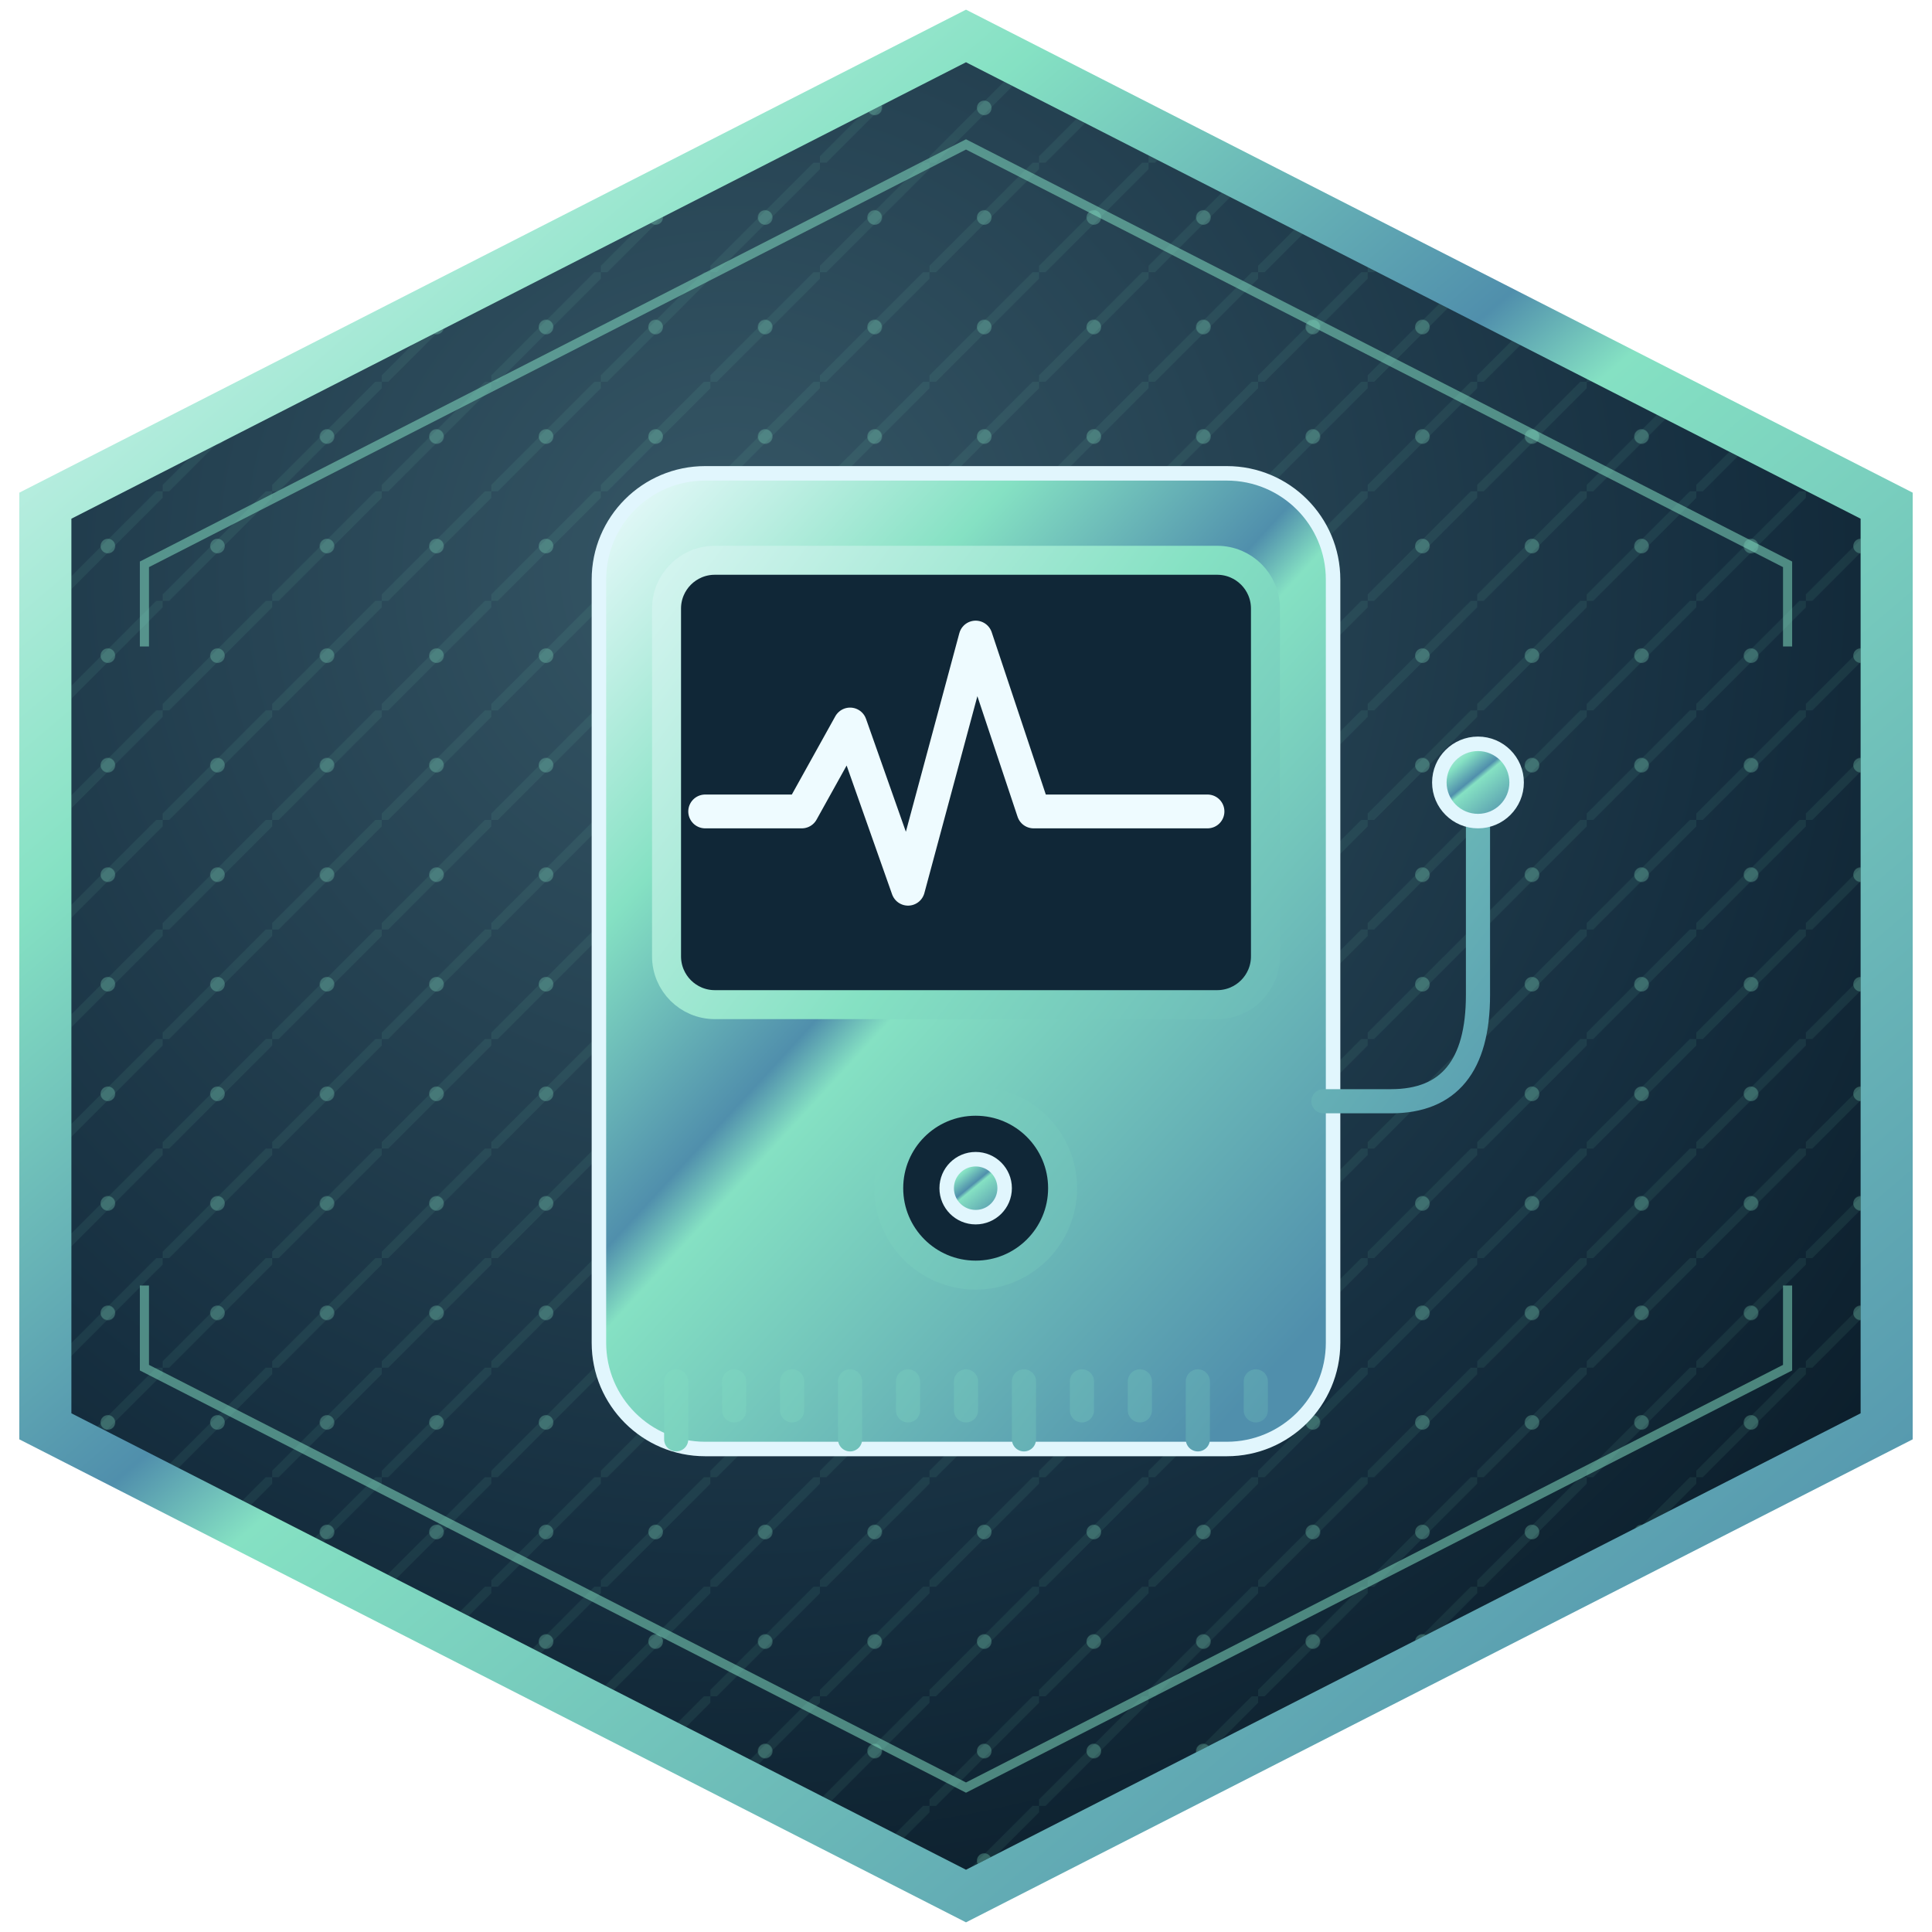
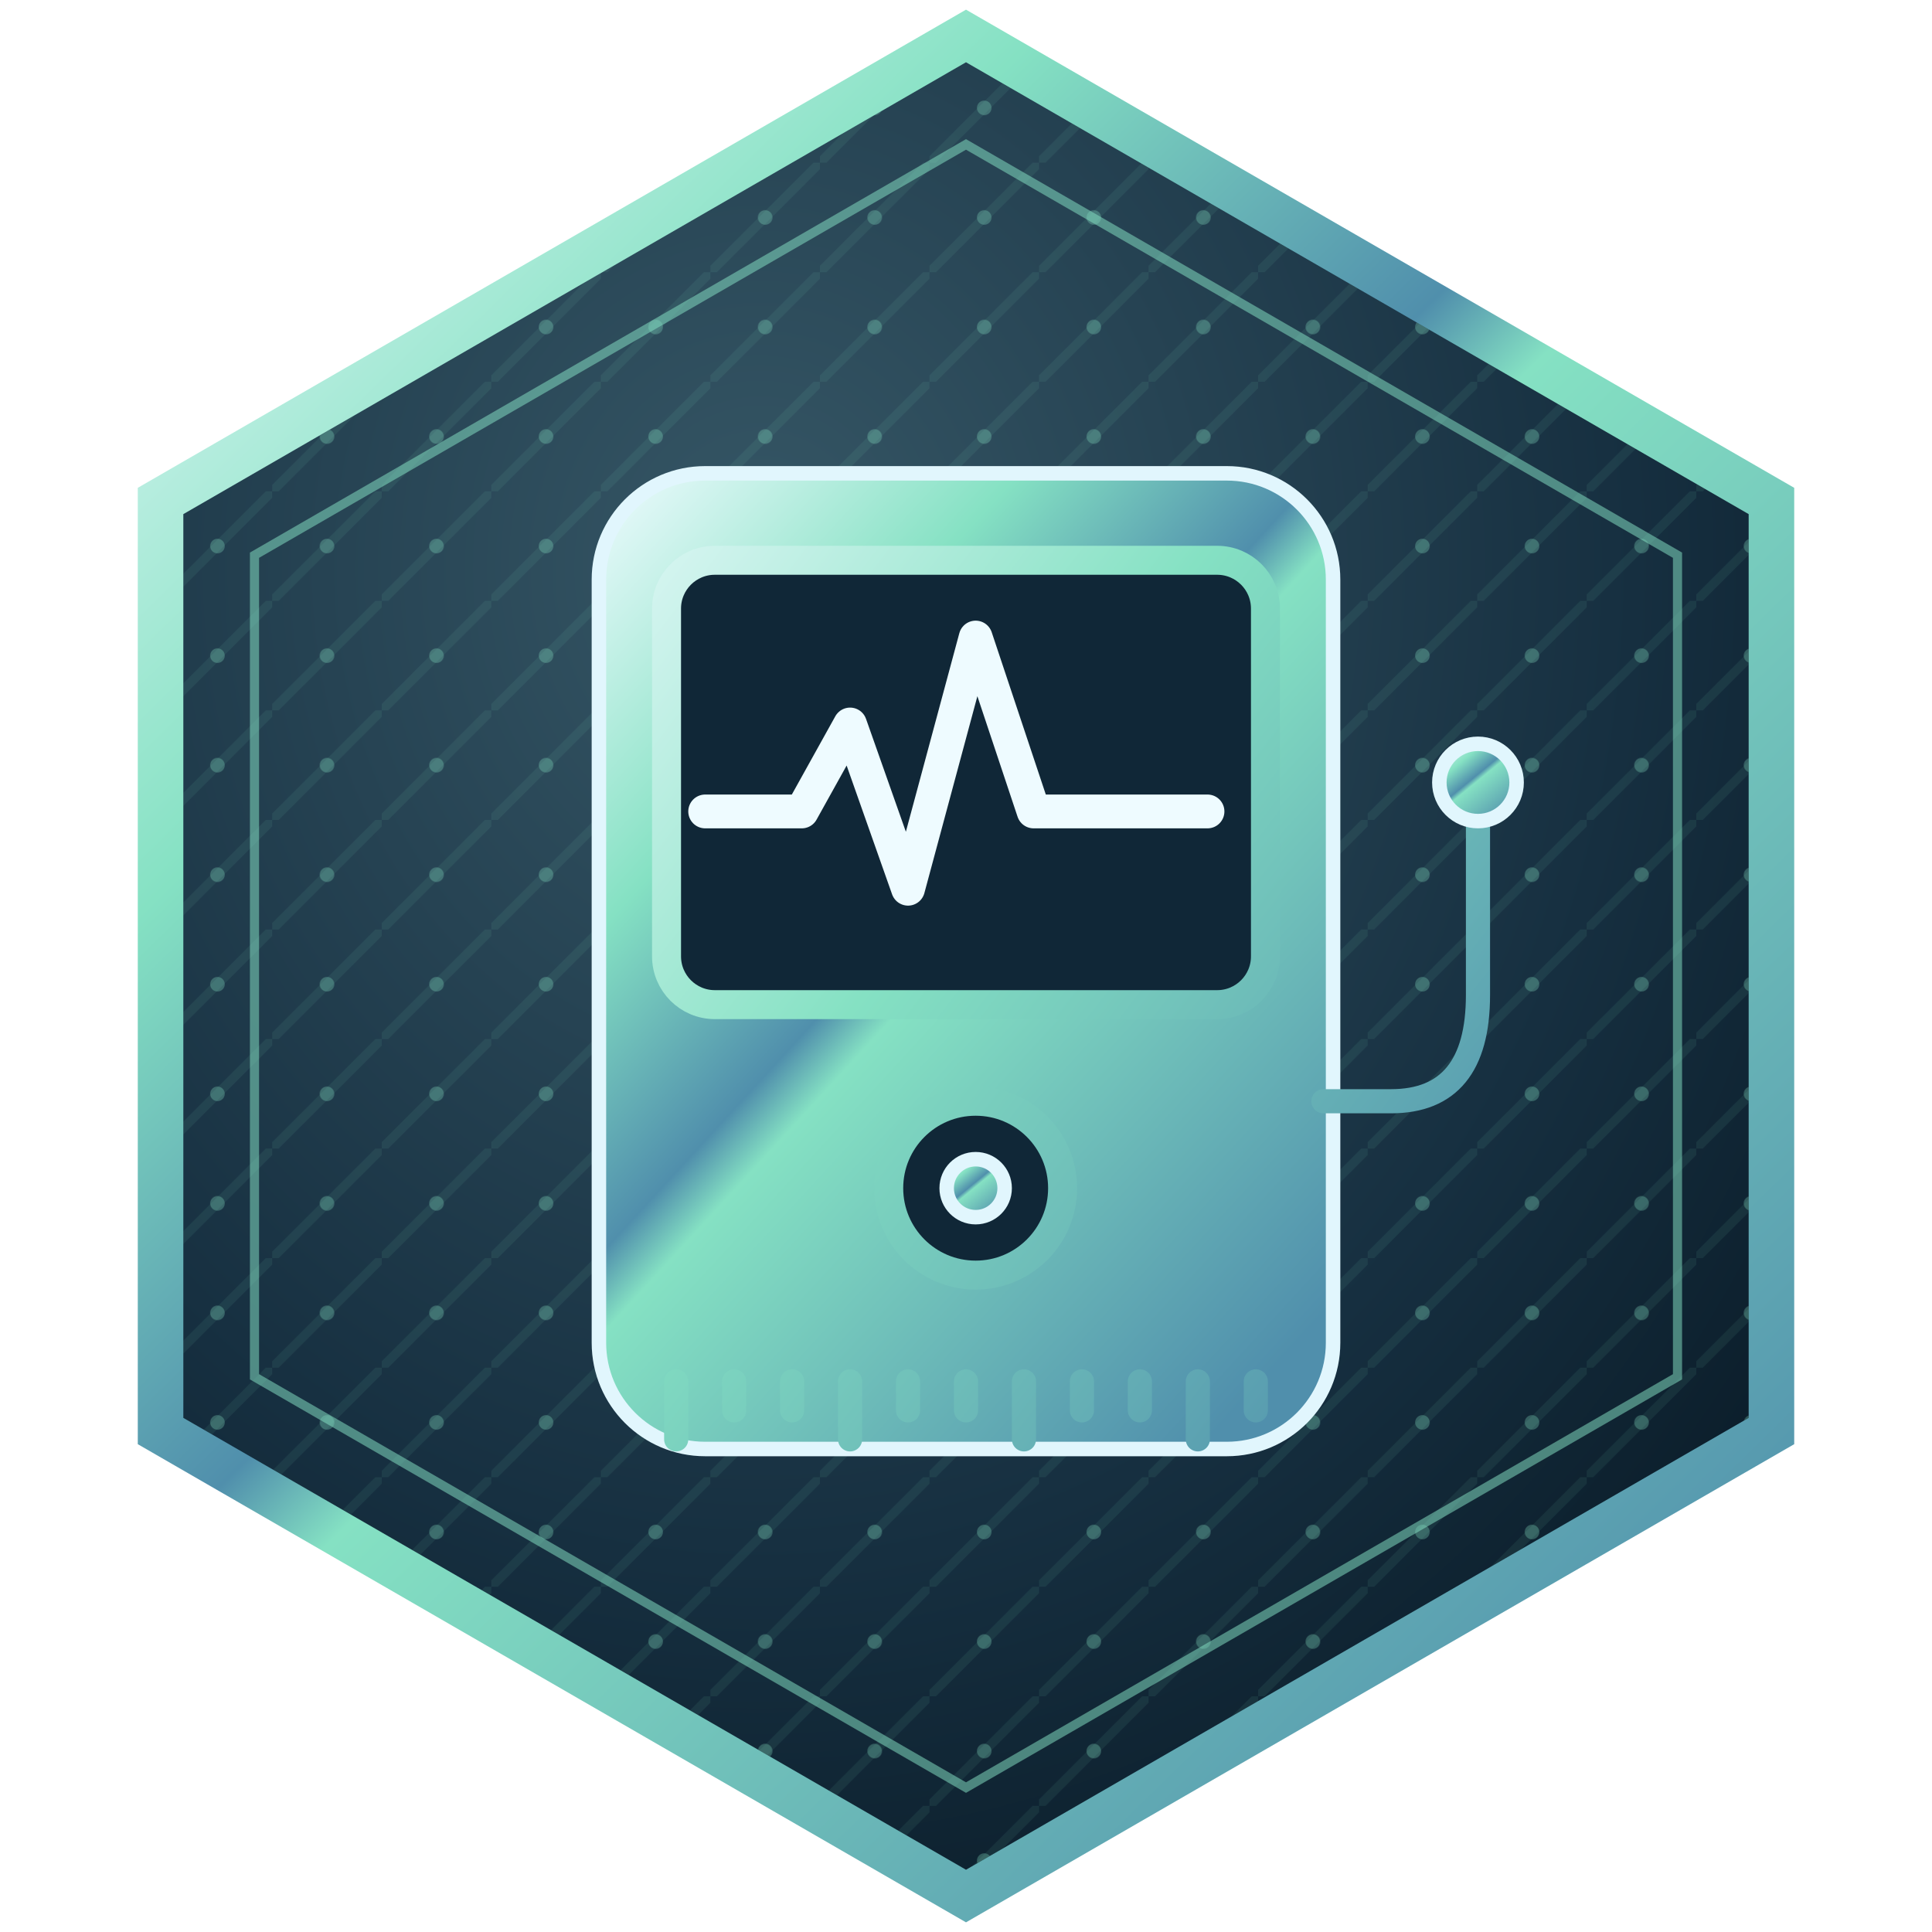
<svg xmlns="http://www.w3.org/2000/svg" width="200" height="200" viewBox="0 0 200 200" role="img" aria-labelledby="title desc">
  <defs>
    <linearGradient id="metal" x2=".82" y2="1">
      <stop stop-color="#effbff" />
      <stop offset=".28" stop-color="#85e1c3" />
      <stop offset=".48" stop-color="#508fac" />
      <stop offset=".53" stop-color="#85e1c3" />
      <stop offset="1" stop-color="#508fac" />
    </linearGradient>
    <linearGradient id="light" gradientUnits="userSpaceOnUse" x1="48" y1="60" x2="152" y2="140">
      <stop stop-color="#effbff" />
      <stop offset=".45" stop-color="#85e1c3" />
      <stop offset="1" stop-color="#508fac" />
    </linearGradient>
    <radialGradient id="field" cx=".37" cy=".28" r=".85">
      <stop stop-color="#365766" />
      <stop offset=".65" stop-color="#162f40" />
      <stop offset="1" stop-color="#091a26" />
    </radialGradient>
    <pattern id="etch" width="12" height="12" patternUnits="userSpaceOnUse">
      <path d="M0 12 12 0" stroke="#85e1c3" stroke-opacity=".08" />
      <circle cx="6" cy="6" r=".8" fill="#85e1c3" opacity=".3" />
    </pattern>
  </defs>
-   <path d="M100 1 198 51v98l-98 50-98-50V51Z" fill="url(#metal)" />
+   <path d="M100 1 185.737 50.5 185.737 149.5 100 199 14.263 149.5 14.263 50.5Z" fill="url(#metal)" />
  <g transform="translate(100 100) scale(.945) translate(-100 -100)">
-     <path d="M100 1 198 51v98l-98 50-98-50V51Z" fill="url(#field)" />
-     <path d="M100 1 198 51v98l-98 50-98-50V51Z" fill="url(#etch)" />
-     <path d="M10 65v-9l90-46 90 46v9M10 135v9l90 46 90-46v-9" fill="none" stroke="#85e1c3" opacity=".52" />
+     <path d="M100 1 185.737 50.5 185.737 149.5 100 199 14.263 149.5 14.263 50.5Z" fill="url(#field)" />
+     <path d="M100 1 185.737 50.5 185.737 149.5 100 199 14.263 149.5 14.263 50.5Z" fill="url(#etch)" />
+     <path d="M100 10 177.942 55 177.942 145 100 190 22.058 145 22.058 55Z" fill="none" stroke="#85e1c3" opacity=".52" />
  </g>
  <g fill="none" stroke-linejoin="round" stroke-linecap="round">
    <rect x="62" y="49" width="76" height="101" rx="11" fill="url(#metal)" stroke="#e1f6fd" stroke-width="1.5" />
    <rect x="69" y="58" width="62" height="46" rx="5" fill="#102737" stroke="url(#light)" stroke-width="3" />
    <path d="M73 84h10l5-9 6 17 7-26 6 18h18" stroke="#eefbff" stroke-width="3.5" />
    <circle cx="101" cy="123" r="9" fill="#102737" stroke="url(#light)" stroke-width="3" />
    <circle cx="101" cy="123" r="3" fill="url(#metal)" stroke="#e1f6fd" stroke-width="1.5" />
    <path d="M70 143v6" stroke="url(#light)" stroke-width="2.5" />
    <path d="M76 143v3" stroke="url(#light)" stroke-width="2.5" />
    <path d="M82 143v3" stroke="url(#light)" stroke-width="2.5" />
    <path d="M88 143v6" stroke="url(#light)" stroke-width="2.5" />
    <path d="M94 143v3" stroke="url(#light)" stroke-width="2.5" />
    <path d="M100 143v3" stroke="url(#light)" stroke-width="2.5" />
    <path d="M106 143v6" stroke="url(#light)" stroke-width="2.5" />
    <path d="M112 143v3" stroke="url(#light)" stroke-width="2.5" />
    <path d="M118 143v3" stroke="url(#light)" stroke-width="2.5" />
    <path d="M124 143v6" stroke="url(#light)" stroke-width="2.5" />
    <path d="M130 143v3" stroke="url(#light)" stroke-width="2.5" />
    <path d="M137 114h7q9 0 9-11V85" stroke="url(#light)" stroke-width="2.5" />
    <circle cx="153" cy="81" r="4" fill="url(#metal)" stroke="#e1f6fd" stroke-width="1.5" />
  </g>
</svg>
